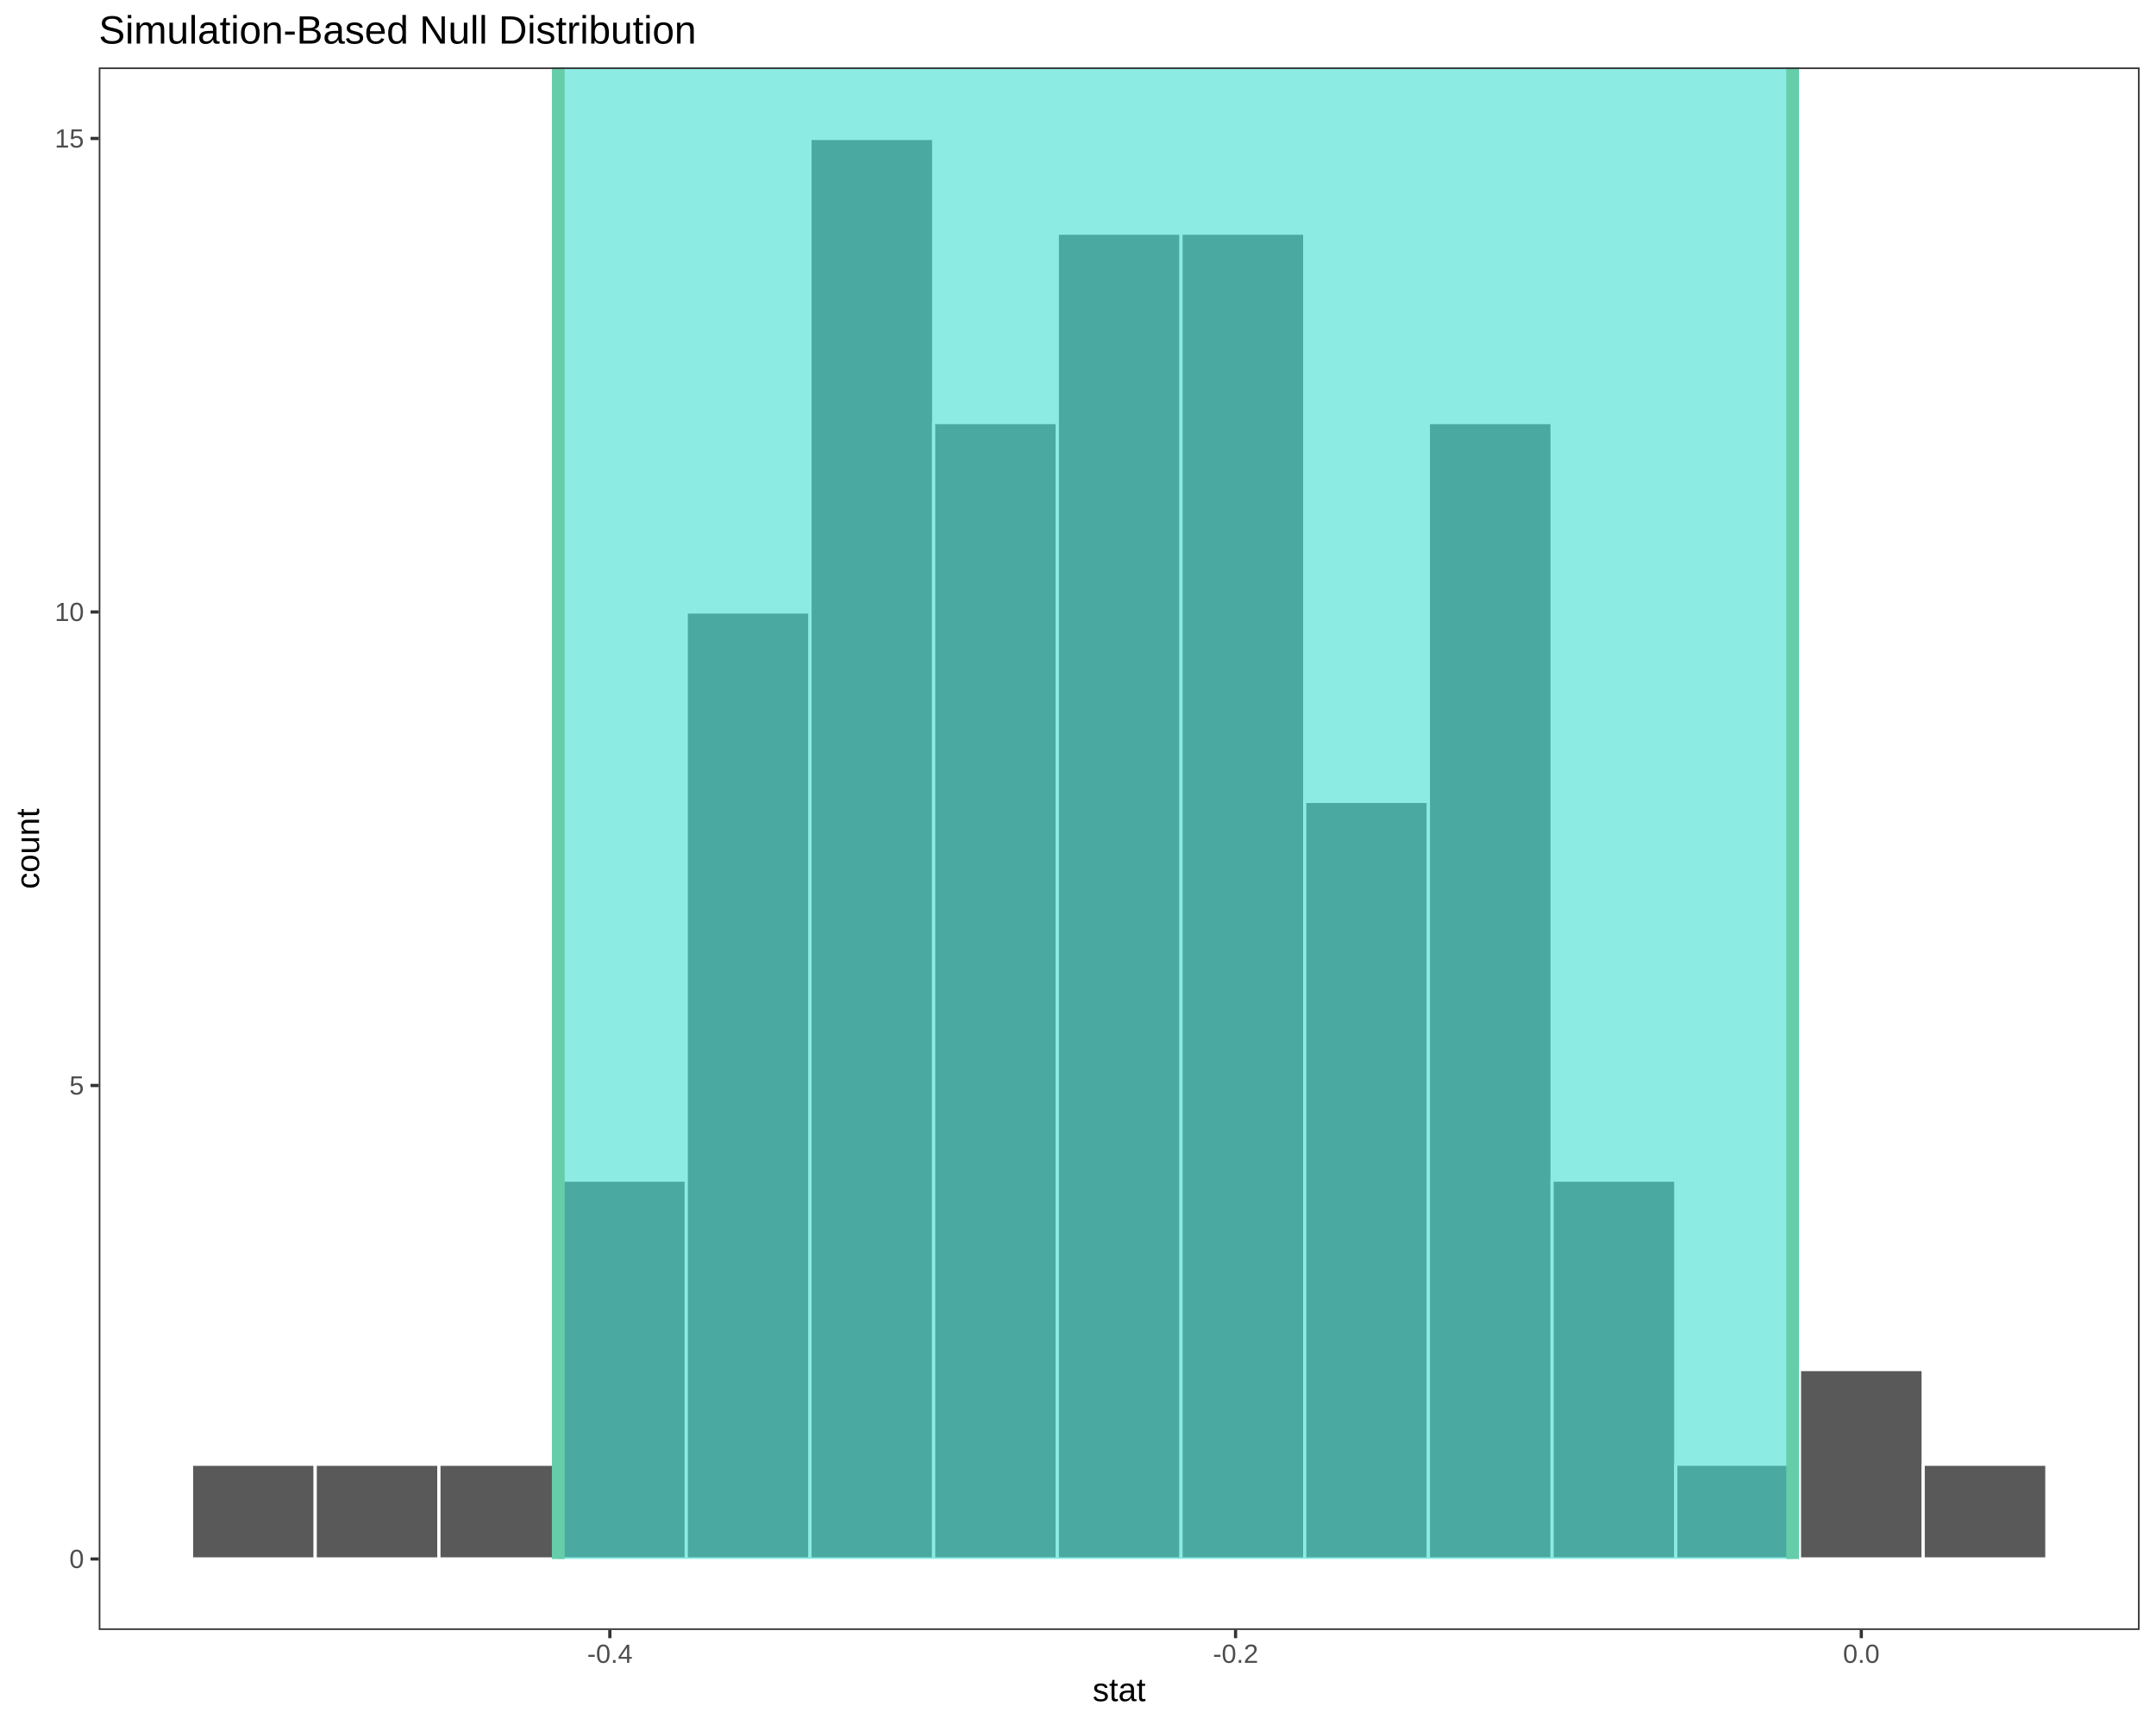
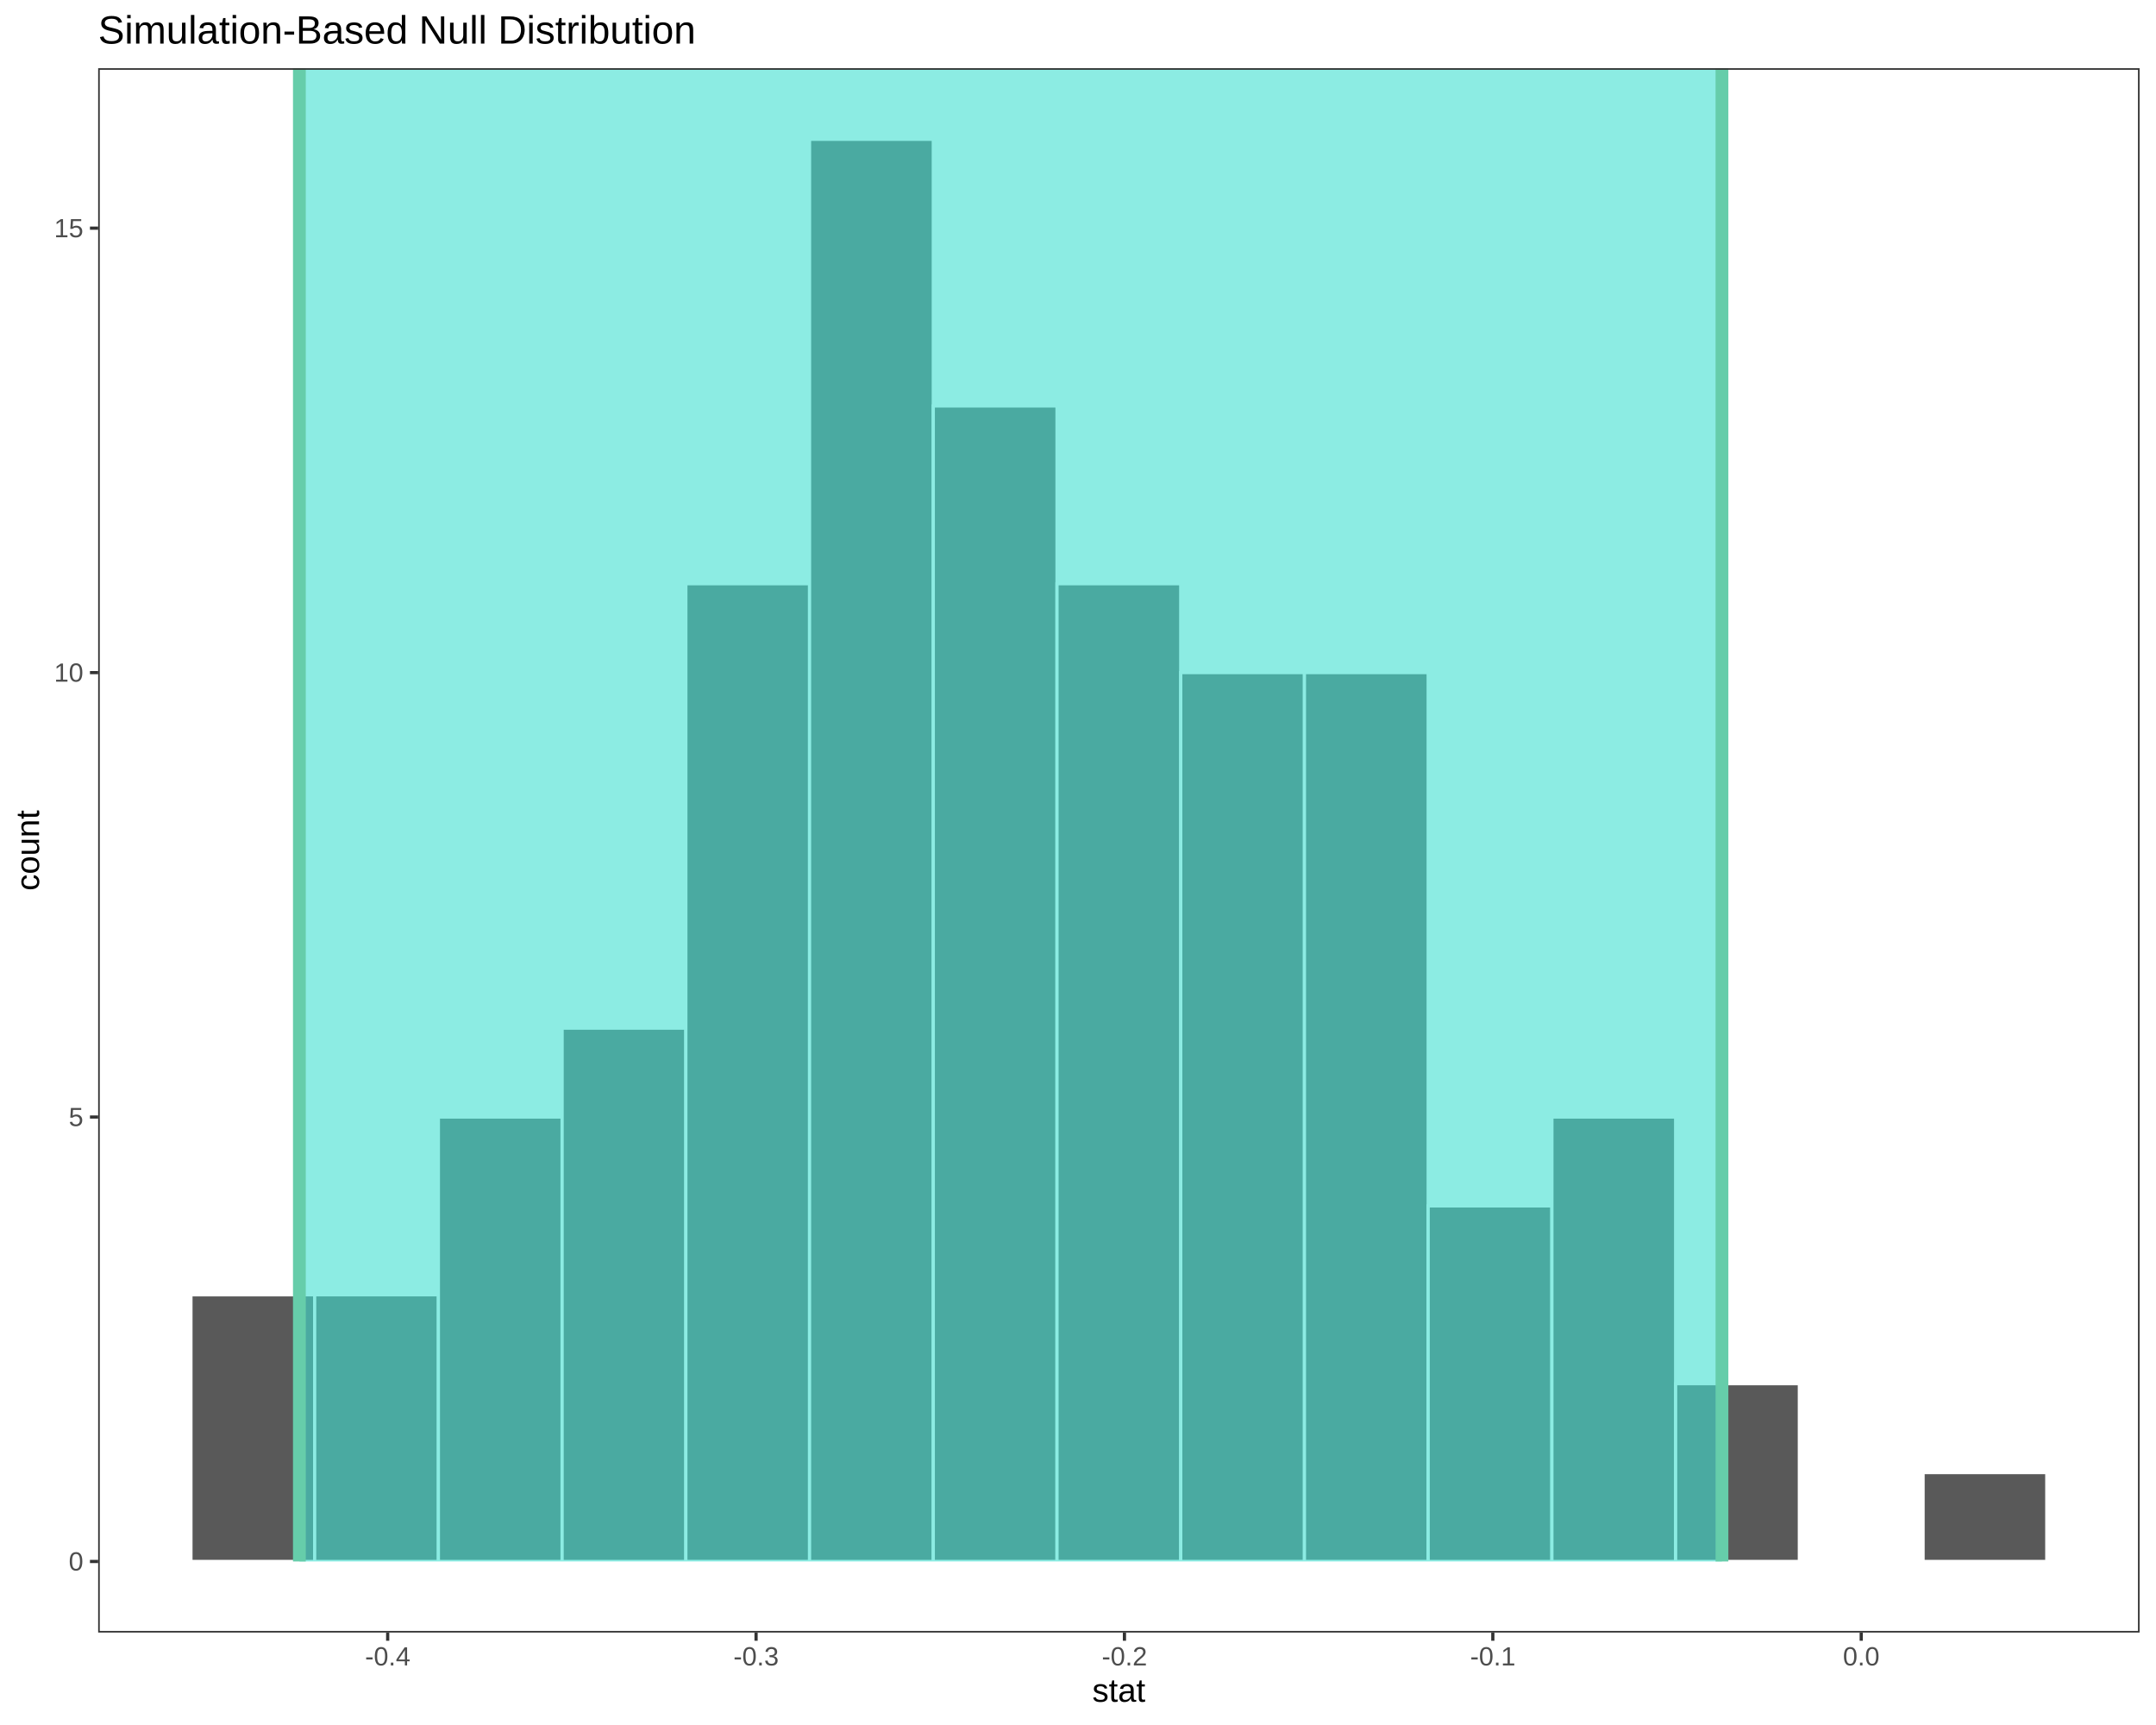
<svg xmlns="http://www.w3.org/2000/svg" viewBox="0 0 720.00 576.00">
  <defs>
    <style type="text/css">
    line, polyline, polygon, path, rect, circle {
      fill: none;
      stroke: #000000;
      stroke-linecap: round;
      stroke-linejoin: round;
      stroke-miterlimit: 10.00;
    }
  </style>
  </defs>
  <rect width="100%" height="100%" style="stroke: none; fill: #FFFFFF;" />
  <rect x="0.00" y="0.00" width="720.00" height="576.00" style="stroke-width: 1.07; stroke: #FFFFFF; fill: #FFFFFF;" />
  <defs>
-     <clipPath id="cpMzIuOTh8NzE0LjUyfDU0NC4yN3wyMi41Mg==">
-       <rect x="32.98" y="22.52" width="681.54" height="521.75" />
+     <clipPath id="cpMzIuNzh8NzE0LjUyfDU0NS4xM3wyMi43Nw==">
+       <rect x="32.78" y="22.77" width="681.74" height="522.36" />
    </clipPath>
  </defs>
-   <rect x="32.98" y="22.52" width="681.54" height="521.75" style="stroke-width: 1.07; stroke: none; fill: #FFFFFF;" clip-path="url(#cpMzIuOTh8NzE0LjUyfDU0NC4yN3wyMi41Mg==)" />
-   <rect x="63.96" y="488.93" width="41.31" height="31.62" style="stroke-width: 1.07; stroke: #FFFFFF; stroke-linecap: butt; fill: #595959;" clip-path="url(#cpMzIuOTh8NzE0LjUyfDU0NC4yN3wyMi41Mg==)" />
-   <rect x="105.26" y="488.93" width="41.31" height="31.62" style="stroke-width: 1.07; stroke: #FFFFFF; stroke-linecap: butt; fill: #595959;" clip-path="url(#cpMzIuOTh8NzE0LjUyfDU0NC4yN3wyMi41Mg==)" />
-   <rect x="146.57" y="488.93" width="41.31" height="31.62" style="stroke-width: 1.07; stroke: #FFFFFF; stroke-linecap: butt; fill: #595959;" clip-path="url(#cpMzIuOTh8NzE0LjUyfDU0NC4yN3wyMi41Mg==)" />
-   <rect x="187.87" y="394.07" width="41.31" height="126.48" style="stroke-width: 1.07; stroke: #FFFFFF; stroke-linecap: butt; fill: #595959;" clip-path="url(#cpMzIuOTh8NzE0LjUyfDU0NC4yN3wyMi41Mg==)" />
-   <rect x="229.18" y="204.34" width="41.31" height="316.21" style="stroke-width: 1.07; stroke: #FFFFFF; stroke-linecap: butt; fill: #595959;" clip-path="url(#cpMzIuOTh8NzE0LjUyfDU0NC4yN3wyMi41Mg==)" />
-   <rect x="270.49" y="46.24" width="41.31" height="474.32" style="stroke-width: 1.07; stroke: #FFFFFF; stroke-linecap: butt; fill: #595959;" clip-path="url(#cpMzIuOTh8NzE0LjUyfDU0NC4yN3wyMi41Mg==)" />
-   <rect x="311.79" y="141.10" width="41.31" height="379.45" style="stroke-width: 1.07; stroke: #FFFFFF; stroke-linecap: butt; fill: #595959;" clip-path="url(#cpMzIuOTh8NzE0LjUyfDU0NC4yN3wyMi41Mg==)" />
-   <rect x="353.10" y="77.86" width="41.31" height="442.70" style="stroke-width: 1.07; stroke: #FFFFFF; stroke-linecap: butt; fill: #595959;" clip-path="url(#cpMzIuOTh8NzE0LjUyfDU0NC4yN3wyMi41Mg==)" />
-   <rect x="394.40" y="77.86" width="41.31" height="442.70" style="stroke-width: 1.07; stroke: #FFFFFF; stroke-linecap: butt; fill: #595959;" clip-path="url(#cpMzIuOTh8NzE0LjUyfDU0NC4yN3wyMi41Mg==)" />
-   <rect x="435.71" y="267.59" width="41.31" height="252.97" style="stroke-width: 1.07; stroke: #FFFFFF; stroke-linecap: butt; fill: #595959;" clip-path="url(#cpMzIuOTh8NzE0LjUyfDU0NC4yN3wyMi41Mg==)" />
-   <rect x="477.01" y="141.10" width="41.31" height="379.45" style="stroke-width: 1.07; stroke: #FFFFFF; stroke-linecap: butt; fill: #595959;" clip-path="url(#cpMzIuOTh8NzE0LjUyfDU0NC4yN3wyMi41Mg==)" />
-   <rect x="518.32" y="394.07" width="41.31" height="126.48" style="stroke-width: 1.07; stroke: #FFFFFF; stroke-linecap: butt; fill: #595959;" clip-path="url(#cpMzIuOTh8NzE0LjUyfDU0NC4yN3wyMi41Mg==)" />
-   <rect x="559.62" y="488.93" width="41.31" height="31.62" style="stroke-width: 1.07; stroke: #FFFFFF; stroke-linecap: butt; fill: #595959;" clip-path="url(#cpMzIuOTh8NzE0LjUyfDU0NC4yN3wyMi41Mg==)" />
-   <rect x="600.93" y="457.31" width="41.31" height="63.24" style="stroke-width: 1.07; stroke: #FFFFFF; stroke-linecap: butt; fill: #595959;" clip-path="url(#cpMzIuOTh8NzE0LjUyfDU0NC4yN3wyMi41Mg==)" />
-   <rect x="642.24" y="488.93" width="41.31" height="31.62" style="stroke-width: 1.07; stroke: #FFFFFF; stroke-linecap: butt; fill: #595959;" clip-path="url(#cpMzIuOTh8NzE0LjUyfDU0NC4yN3wyMi41Mg==)" />
-   <rect x="186.44" y="22.52" width="412.22" height="498.03" style="stroke-width: 1.07; stroke: none; stroke-linecap: butt; fill: #40E0D0; fill-opacity: 0.60;" clip-path="url(#cpMzIuOTh8NzE0LjUyfDU0NC4yN3wyMi41Mg==)" />
-   <line x1="186.44" y1="520.56" x2="186.44" y2="22.52" style="stroke-width: 4.27; stroke: #66CDAA; stroke-linecap: butt;" clip-path="url(#cpMzIuOTh8NzE0LjUyfDU0NC4yN3wyMi41Mg==)" />
-   <line x1="598.66" y1="520.56" x2="598.66" y2="22.52" style="stroke-width: 4.27; stroke: #66CDAA; stroke-linecap: butt;" clip-path="url(#cpMzIuOTh8NzE0LjUyfDU0NC4yN3wyMi41Mg==)" />
-   <rect x="32.98" y="22.52" width="681.54" height="521.75" style="stroke-width: 1.07; stroke: #333333;" clip-path="url(#cpMzIuOTh8NzE0LjUyfDU0NC4yN3wyMi41Mg==)" />
+   <rect x="32.78" y="22.77" width="681.74" height="522.36" style="stroke-width: 1.07; stroke: none; fill: #FFFFFF;" clip-path="url(#cpMzIuNzh8NzE0LjUyfDU0NS4xM3wyMi43Nw==)" />
+   <rect x="63.76" y="432.35" width="41.32" height="89.04" style="stroke-width: 1.07; stroke: #FFFFFF; stroke-linecap: square; stroke-linejoin: miter; fill: #595959;" clip-path="url(#cpMzIuNzh8NzE0LjUyfDU0NS4xM3wyMi43Nw==)" />
+   <rect x="105.08" y="432.35" width="41.32" height="89.04" style="stroke-width: 1.07; stroke: #FFFFFF; stroke-linecap: square; stroke-linejoin: miter; fill: #595959;" clip-path="url(#cpMzIuNzh8NzE0LjUyfDU0NS4xM3wyMi43Nw==)" />
+   <rect x="146.40" y="372.99" width="41.32" height="148.40" style="stroke-width: 1.07; stroke: #FFFFFF; stroke-linecap: square; stroke-linejoin: miter; fill: #595959;" clip-path="url(#cpMzIuNzh8NzE0LjUyfDU0NS4xM3wyMi43Nw==)" />
+   <rect x="187.72" y="343.31" width="41.32" height="178.08" style="stroke-width: 1.07; stroke: #FFFFFF; stroke-linecap: square; stroke-linejoin: miter; fill: #595959;" clip-path="url(#cpMzIuNzh8NzE0LjUyfDU0NS4xM3wyMi43Nw==)" />
+   <rect x="229.04" y="194.91" width="41.32" height="326.47" style="stroke-width: 1.07; stroke: #FFFFFF; stroke-linecap: square; stroke-linejoin: miter; fill: #595959;" clip-path="url(#cpMzIuNzh8NzE0LjUyfDU0NS4xM3wyMi43Nw==)" />
+   <rect x="270.35" y="46.52" width="41.32" height="474.87" style="stroke-width: 1.07; stroke: #FFFFFF; stroke-linecap: square; stroke-linejoin: miter; fill: #595959;" clip-path="url(#cpMzIuNzh8NzE0LjUyfDU0NS4xM3wyMi43Nw==)" />
+   <rect x="311.67" y="135.55" width="41.32" height="385.83" style="stroke-width: 1.07; stroke: #FFFFFF; stroke-linecap: square; stroke-linejoin: miter; fill: #595959;" clip-path="url(#cpMzIuNzh8NzE0LjUyfDU0NS4xM3wyMi43Nw==)" />
+   <rect x="352.99" y="194.91" width="41.32" height="326.47" style="stroke-width: 1.07; stroke: #FFFFFF; stroke-linecap: square; stroke-linejoin: miter; fill: #595959;" clip-path="url(#cpMzIuNzh8NzE0LjUyfDU0NS4xM3wyMi43Nw==)" />
+   <rect x="394.31" y="224.59" width="41.32" height="296.79" style="stroke-width: 1.07; stroke: #FFFFFF; stroke-linecap: square; stroke-linejoin: miter; fill: #595959;" clip-path="url(#cpMzIuNzh8NzE0LjUyfDU0NS4xM3wyMi43Nw==)" />
+   <rect x="435.62" y="224.59" width="41.32" height="296.79" style="stroke-width: 1.07; stroke: #FFFFFF; stroke-linecap: square; stroke-linejoin: miter; fill: #595959;" clip-path="url(#cpMzIuNzh8NzE0LjUyfDU0NS4xM3wyMi43Nw==)" />
+   <rect x="476.94" y="402.67" width="41.32" height="118.72" style="stroke-width: 1.07; stroke: #FFFFFF; stroke-linecap: square; stroke-linejoin: miter; fill: #595959;" clip-path="url(#cpMzIuNzh8NzE0LjUyfDU0NS4xM3wyMi43Nw==)" />
+   <rect x="518.26" y="372.99" width="41.32" height="148.40" style="stroke-width: 1.07; stroke: #FFFFFF; stroke-linecap: square; stroke-linejoin: miter; fill: #595959;" clip-path="url(#cpMzIuNzh8NzE0LjUyfDU0NS4xM3wyMi43Nw==)" />
+   <rect x="559.58" y="462.03" width="41.32" height="59.36" style="stroke-width: 1.07; stroke: #FFFFFF; stroke-linecap: square; stroke-linejoin: miter; fill: #595959;" clip-path="url(#cpMzIuNzh8NzE0LjUyfDU0NS4xM3wyMi43Nw==)" />
+   <rect x="600.90" y="521.39" width="41.32" height="0.00" style="stroke-width: 1.07; stroke: #FFFFFF; stroke-linecap: square; stroke-linejoin: miter; fill: #595959;" clip-path="url(#cpMzIuNzh8NzE0LjUyfDU0NS4xM3wyMi43Nw==)" />
+   <rect x="642.21" y="491.71" width="41.32" height="29.68" style="stroke-width: 1.07; stroke: #FFFFFF; stroke-linecap: square; stroke-linejoin: miter; fill: #595959;" clip-path="url(#cpMzIuNzh8NzE0LjUyfDU0NS4xM3wyMi43Nw==)" />
+   <rect x="99.98" y="22.77" width="475.07" height="498.62" style="stroke-width: 1.07; stroke: none; stroke-linecap: square; stroke-linejoin: miter; fill: #40E0D0; fill-opacity: 0.60;" clip-path="url(#cpMzIuNzh8NzE0LjUyfDU0NS4xM3wyMi43Nw==)" />
+   <line x1="99.98" y1="521.39" x2="99.98" y2="22.77" style="stroke-width: 4.27; stroke: #66CDAA; stroke-linecap: butt;" clip-path="url(#cpMzIuNzh8NzE0LjUyfDU0NS4xM3wyMi43Nw==)" />
+   <line x1="575.05" y1="521.39" x2="575.05" y2="22.77" style="stroke-width: 4.27; stroke: #66CDAA; stroke-linecap: butt;" clip-path="url(#cpMzIuNzh8NzE0LjUyfDU0NS4xM3wyMi43Nw==)" />
+   <rect x="32.78" y="22.77" width="681.74" height="522.36" style="stroke-width: 1.07; stroke: #333333;" clip-path="url(#cpMzIuNzh8NzE0LjUyfDU0NS4xM3wyMi43Nw==)" />
  <defs>
    <clipPath id="cpMC4wMHw3MjAuMDB8NTc2LjAwfDAuMDA=">
      <rect x="0.00" y="0.00" width="720.00" height="576.00" />
    </clipPath>
  </defs>
  <g clip-path="url(#cpMC4wMHw3MjAuMDB8NTc2LjAwfDAuMDA=)">
-     <text x="23.16" y="523.58" style="font-size: 8.80px; fill: #4D4D4D; font-family: Liberation Sans;" textLength="4.89px" lengthAdjust="spacingAndGlyphs">0</text>
+     <text x="22.95" y="524.41" style="font-size: 8.80px; fill: #4D4D4D; font-family: Liberation Sans;" textLength="4.89px" lengthAdjust="spacingAndGlyphs">0</text>
  </g>
  <g clip-path="url(#cpMC4wMHw3MjAuMDB8NTc2LjAwfDAuMDA=)">
-     <text x="23.16" y="365.47" style="font-size: 8.80px; fill: #4D4D4D; font-family: Liberation Sans;" textLength="4.89px" lengthAdjust="spacingAndGlyphs">5</text>
+     <text x="22.95" y="376.01" style="font-size: 8.80px; fill: #4D4D4D; font-family: Liberation Sans;" textLength="4.89px" lengthAdjust="spacingAndGlyphs">5</text>
  </g>
  <g clip-path="url(#cpMC4wMHw3MjAuMDB8NTc2LjAwfDAuMDA=)">
-     <text x="18.27" y="207.37" style="font-size: 8.80px; fill: #4D4D4D; font-family: Liberation Sans;" textLength="9.78px" lengthAdjust="spacingAndGlyphs">10</text>
+     <text x="18.06" y="227.62" style="font-size: 8.80px; fill: #4D4D4D; font-family: Liberation Sans;" textLength="9.78px" lengthAdjust="spacingAndGlyphs">10</text>
  </g>
  <g clip-path="url(#cpMC4wMHw3MjAuMDB8NTc2LjAwfDAuMDA=)">
-     <text x="18.27" y="49.26" style="font-size: 8.80px; fill: #4D4D4D; font-family: Liberation Sans;" textLength="9.78px" lengthAdjust="spacingAndGlyphs">15</text>
+     <text x="18.06" y="79.22" style="font-size: 8.80px; fill: #4D4D4D; font-family: Liberation Sans;" textLength="9.78px" lengthAdjust="spacingAndGlyphs">15</text>
  </g>
-   <polyline points="30.24,520.56 32.98,520.56 " style="stroke-width: 1.07; stroke: #333333; stroke-linecap: butt;" clip-path="url(#cpMC4wMHw3MjAuMDB8NTc2LjAwfDAuMDA=)" />
-   <polyline points="30.24,362.45 32.98,362.45 " style="stroke-width: 1.07; stroke: #333333; stroke-linecap: butt;" clip-path="url(#cpMC4wMHw3MjAuMDB8NTc2LjAwfDAuMDA=)" />
-   <polyline points="30.24,204.34 32.98,204.34 " style="stroke-width: 1.07; stroke: #333333; stroke-linecap: butt;" clip-path="url(#cpMC4wMHw3MjAuMDB8NTc2LjAwfDAuMDA=)" />
-   <polyline points="30.24,46.24 32.98,46.24 " style="stroke-width: 1.07; stroke: #333333; stroke-linecap: butt;" clip-path="url(#cpMC4wMHw3MjAuMDB8NTc2LjAwfDAuMDA=)" />
-   <polyline points="203.66,547.01 203.66,544.27 " style="stroke-width: 1.07; stroke: #333333; stroke-linecap: butt;" clip-path="url(#cpMC4wMHw3MjAuMDB8NTc2LjAwfDAuMDA=)" />
-   <polyline points="412.62,547.01 412.62,544.27 " style="stroke-width: 1.07; stroke: #333333; stroke-linecap: butt;" clip-path="url(#cpMC4wMHw3MjAuMDB8NTc2LjAwfDAuMDA=)" />
-   <polyline points="621.58,547.01 621.58,544.27 " style="stroke-width: 1.07; stroke: #333333; stroke-linecap: butt;" clip-path="url(#cpMC4wMHw3MjAuMDB8NTc2LjAwfDAuMDA=)" />
+   <polyline points="30.04,521.39 32.78,521.39 " style="stroke-width: 1.07; stroke: #333333; stroke-linecap: butt;" clip-path="url(#cpMC4wMHw3MjAuMDB8NTc2LjAwfDAuMDA=)" />
+   <polyline points="30.04,372.99 32.78,372.99 " style="stroke-width: 1.07; stroke: #333333; stroke-linecap: butt;" clip-path="url(#cpMC4wMHw3MjAuMDB8NTc2LjAwfDAuMDA=)" />
+   <polyline points="30.04,224.59 32.78,224.59 " style="stroke-width: 1.07; stroke: #333333; stroke-linecap: butt;" clip-path="url(#cpMC4wMHw3MjAuMDB8NTc2LjAwfDAuMDA=)" />
+   <polyline points="30.04,76.19 32.78,76.19 " style="stroke-width: 1.07; stroke: #333333; stroke-linecap: butt;" clip-path="url(#cpMC4wMHw3MjAuMDB8NTc2LjAwfDAuMDA=)" />
+   <polyline points="129.47,547.87 129.47,545.13 " style="stroke-width: 1.07; stroke: #333333; stroke-linecap: butt;" clip-path="url(#cpMC4wMHw3MjAuMDB8NTc2LjAwfDAuMDA=)" />
+   <polyline points="252.49,547.87 252.49,545.13 " style="stroke-width: 1.07; stroke: #333333; stroke-linecap: butt;" clip-path="url(#cpMC4wMHw3MjAuMDB8NTc2LjAwfDAuMDA=)" />
+   <polyline points="375.51,547.87 375.51,545.13 " style="stroke-width: 1.07; stroke: #333333; stroke-linecap: butt;" clip-path="url(#cpMC4wMHw3MjAuMDB8NTc2LjAwfDAuMDA=)" />
+   <polyline points="498.53,547.87 498.53,545.13 " style="stroke-width: 1.07; stroke: #333333; stroke-linecap: butt;" clip-path="url(#cpMC4wMHw3MjAuMDB8NTc2LjAwfDAuMDA=)" />
+   <polyline points="621.56,547.87 621.56,545.13 " style="stroke-width: 1.07; stroke: #333333; stroke-linecap: butt;" clip-path="url(#cpMC4wMHw3MjAuMDB8NTc2LjAwfDAuMDA=)" />
  <g clip-path="url(#cpMC4wMHw3MjAuMDB8NTc2LjAwfDAuMDA=)">
-     <text x="196.09" y="555.25" style="font-size: 8.80px; fill: #4D4D4D; font-family: Liberation Sans;" textLength="15.14px" lengthAdjust="spacingAndGlyphs">-0.4</text>
+     <text x="121.90" y="556.11" style="font-size: 8.80px; fill: #4D4D4D; font-family: Liberation Sans;" textLength="15.14px" lengthAdjust="spacingAndGlyphs">-0.4</text>
  </g>
  <g clip-path="url(#cpMC4wMHw3MjAuMDB8NTc2LjAwfDAuMDA=)">
-     <text x="405.05" y="555.25" style="font-size: 8.80px; fill: #4D4D4D; font-family: Liberation Sans;" textLength="15.14px" lengthAdjust="spacingAndGlyphs">-0.2</text>
+     <text x="244.92" y="556.11" style="font-size: 8.80px; fill: #4D4D4D; font-family: Liberation Sans;" textLength="15.14px" lengthAdjust="spacingAndGlyphs">-0.3</text>
  </g>
  <g clip-path="url(#cpMC4wMHw3MjAuMDB8NTc2LjAwfDAuMDA=)">
-     <text x="615.47" y="555.25" style="font-size: 8.80px; fill: #4D4D4D; font-family: Liberation Sans;" textLength="12.22px" lengthAdjust="spacingAndGlyphs">0.0</text>
+     <text x="367.94" y="556.11" style="font-size: 8.80px; fill: #4D4D4D; font-family: Liberation Sans;" textLength="15.14px" lengthAdjust="spacingAndGlyphs">-0.2</text>
  </g>
  <g clip-path="url(#cpMC4wMHw3MjAuMDB8NTc2LjAwfDAuMDA=)">
-     <text x="364.87" y="568.04" style="font-size: 11.00px; font-family: Liberation Sans;" textLength="17.75px" lengthAdjust="spacingAndGlyphs">stat</text>
+     <text x="490.96" y="556.11" style="font-size: 8.80px; fill: #4D4D4D; font-family: Liberation Sans;" textLength="15.14px" lengthAdjust="spacingAndGlyphs">-0.1</text>
  </g>
  <g clip-path="url(#cpMC4wMHw3MjAuMDB8NTc2LjAwfDAuMDA=)">
-     <text transform="translate(13.04,296.87) rotate(-90)" style="font-size: 11.00px; font-family: Liberation Sans;" textLength="26.94px" lengthAdjust="spacingAndGlyphs">count</text>
+     <text x="615.45" y="556.11" style="font-size: 8.80px; fill: #4D4D4D; font-family: Liberation Sans;" textLength="12.22px" lengthAdjust="spacingAndGlyphs">0.0</text>
  </g>
  <g clip-path="url(#cpMC4wMHw3MjAuMDB8NTc2LjAwfDAuMDA=)">
-     <text x="32.98" y="14.56" style="font-size: 13.20px; font-family: Liberation Sans;" textLength="199.33px" lengthAdjust="spacingAndGlyphs">Simulation-Based Null Distribution</text>
+     <text x="364.77" y="568.24" style="font-size: 11.00px; font-family: Liberation Sans;" textLength="17.75px" lengthAdjust="spacingAndGlyphs">stat</text>
+   </g>
+   <g clip-path="url(#cpMC4wMHw3MjAuMDB8NTc2LjAwfDAuMDA=)">
+     <text transform="translate(13.04,297.42) rotate(-90)" style="font-size: 11.00px; font-family: Liberation Sans;" textLength="26.94px" lengthAdjust="spacingAndGlyphs">count</text>
+   </g>
+   <g clip-path="url(#cpMC4wMHw3MjAuMDB8NTc2LjAwfDAuMDA=)">
+     <text x="32.78" y="14.56" style="font-size: 13.20px; font-family: Liberation Sans;" textLength="199.33px" lengthAdjust="spacingAndGlyphs">Simulation-Based Null Distribution</text>
  </g>
</svg>
